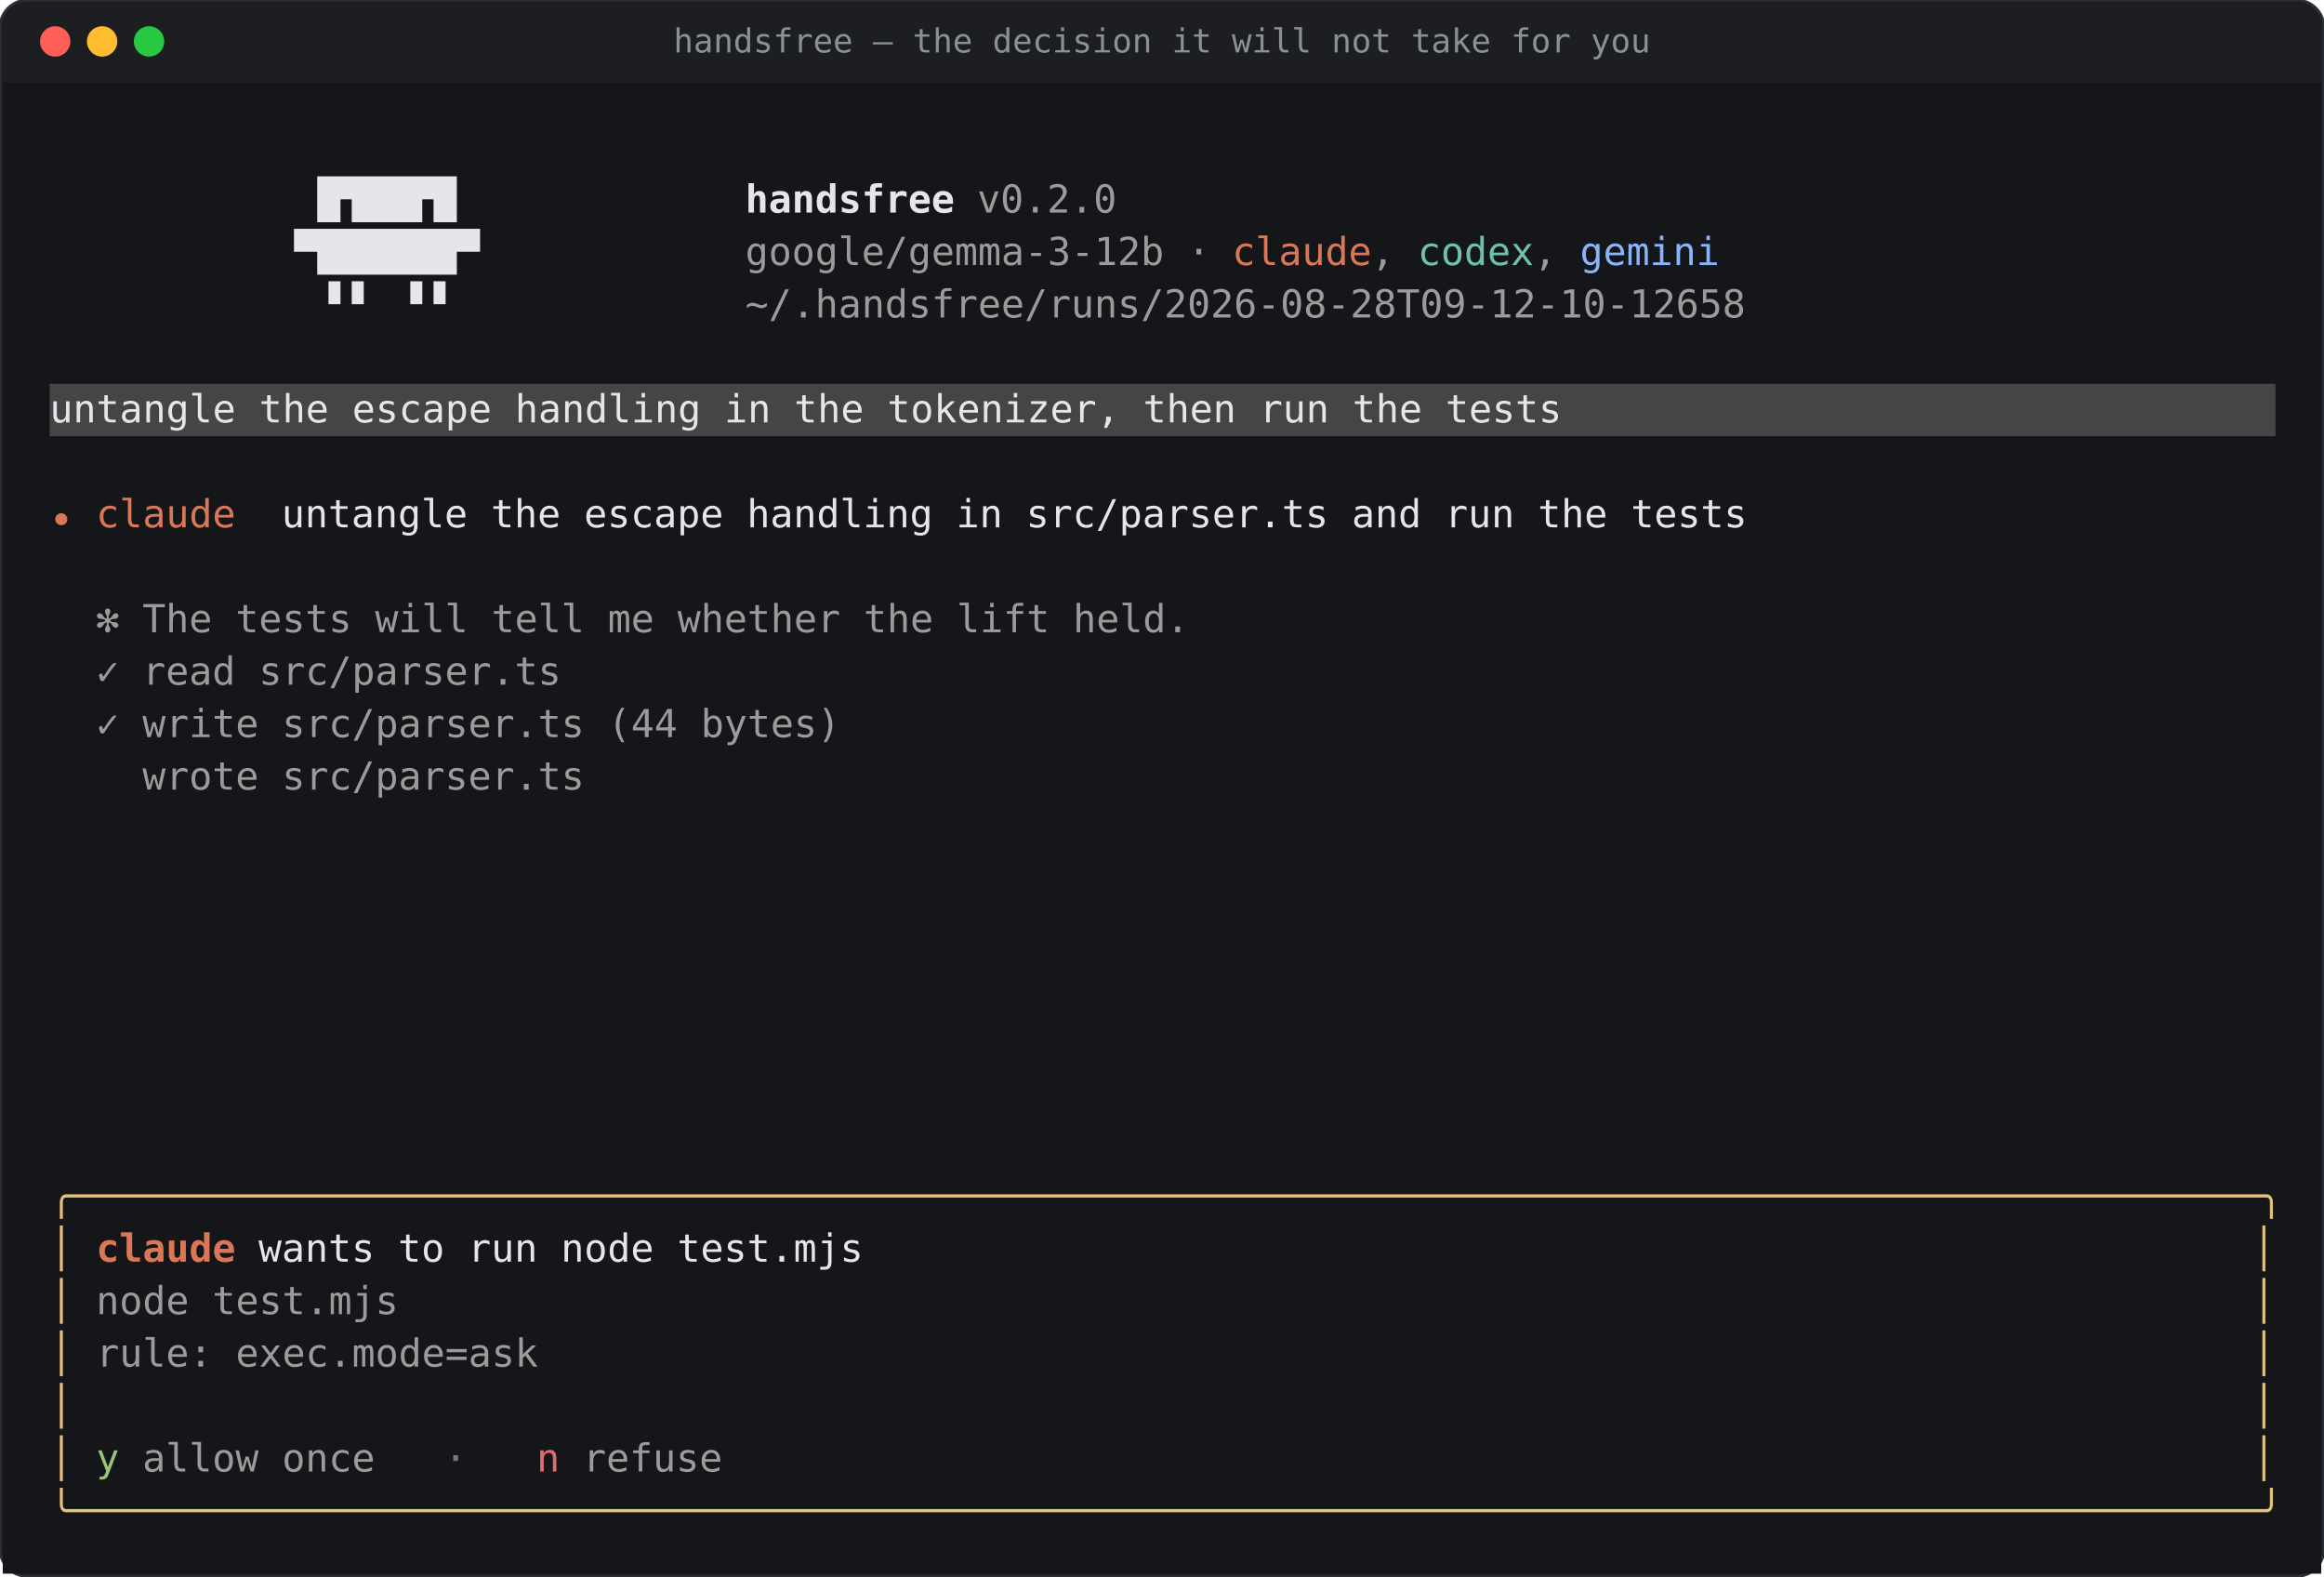
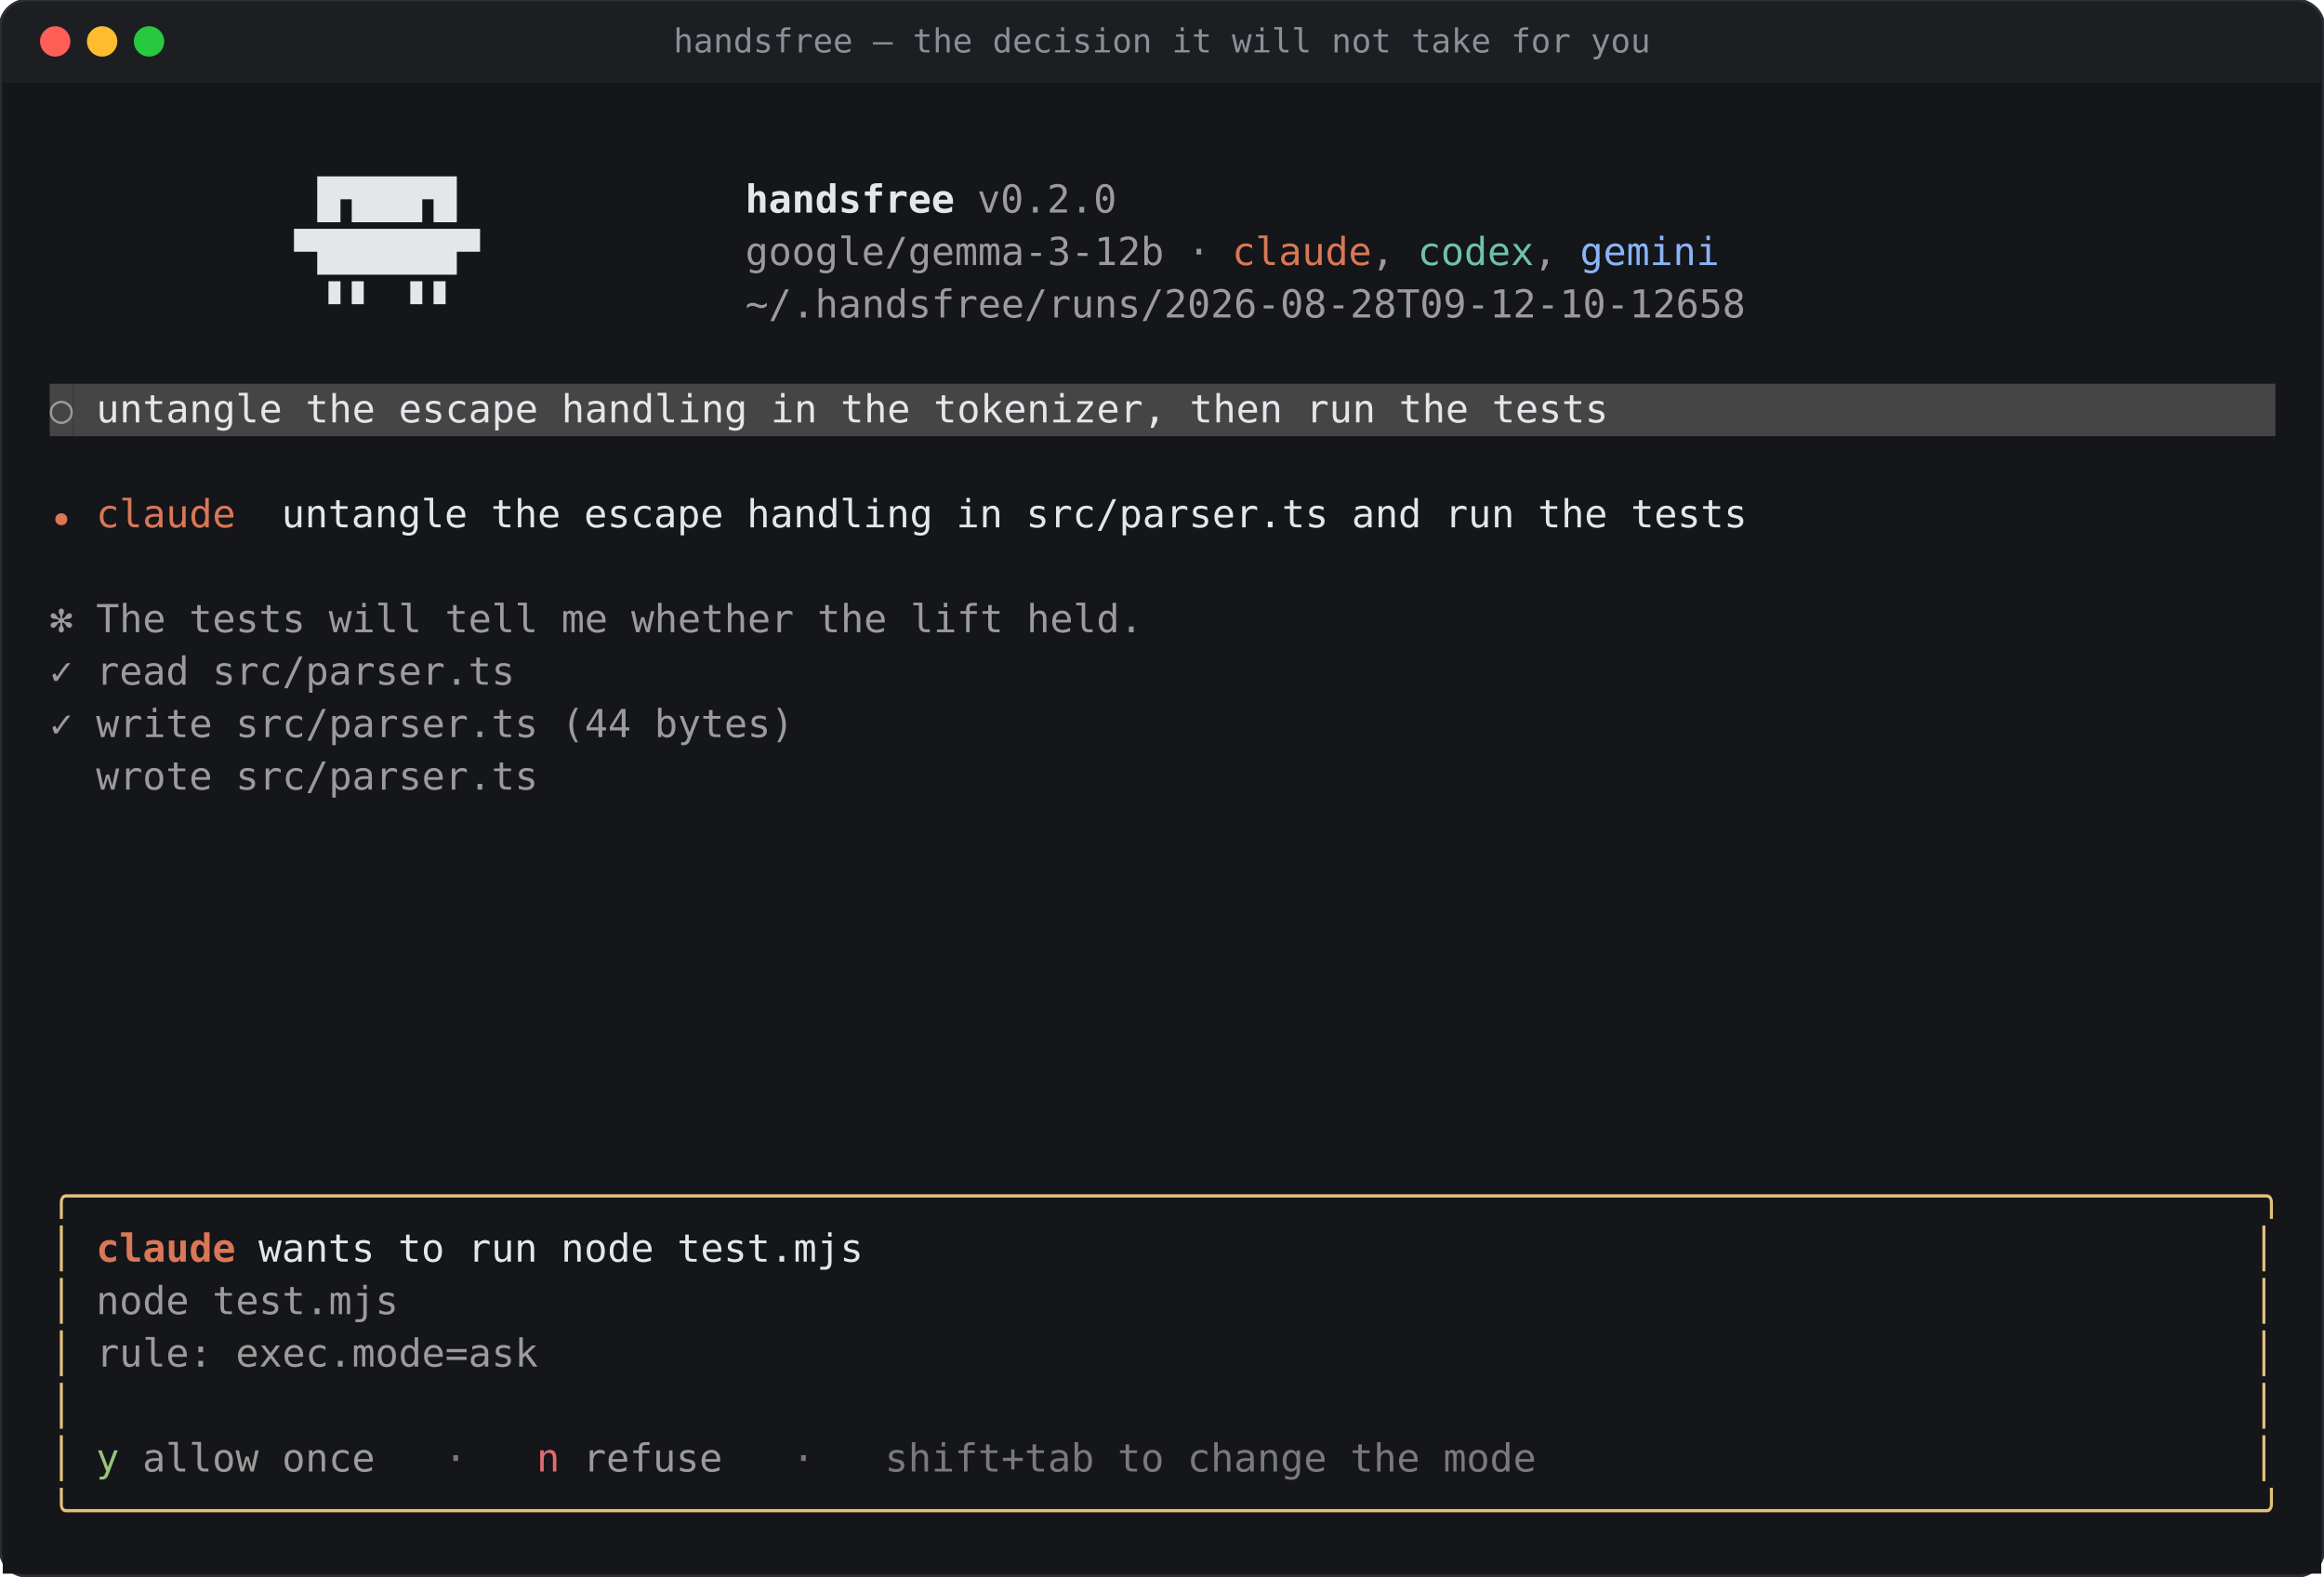
<svg xmlns="http://www.w3.org/2000/svg" width="842" height="571" viewBox="0 0 842 571" font-family="ui-monospace, SFMono-Regular, Menlo, Consolas, 'DejaVu Sans Mono', monospace" font-size="14">
  <rect width="842" height="571" rx="10" fill="#1c1e22" stroke="#2c2f36" />
  <rect x="1" y="30" width="840" height="540" fill="#141619" />
  <circle cx="20" cy="15" r="5.5" fill="#ff5f57" />
  <circle cx="37" cy="15" r="5.5" fill="#febc2e" />
  <circle cx="54" cy="15" r="5.5" fill="#28c840" />
  <text x="421" y="19" fill="#8b8f98" font-size="12" text-anchor="middle">handsfree — the decision it will not take for you</text>
-   <rect x="18.0" y="139.0" width="806.4" height="19" fill="rgb(69,69,69)" />
+   <rect x="18.0" y="139.0" width="8.4" height="19" fill="rgb(69,69,69)" />
+   <rect x="26.4" y="139.0" width="798.0" height="19" fill="rgb(69,69,69)" />
  <text x="18.0" y="77.0" fill="#e4e6ea" textLength="252.0" lengthAdjust="spacingAndGlyphs" xml:space="preserve">           ▐▛███▜▌            </text>
  <text x="270.0" y="77.0" fill="#e4e6ea" font-weight="600" textLength="75.6" lengthAdjust="spacingAndGlyphs" xml:space="preserve">handsfree</text>
  <text x="345.6" y="77.0" fill="rgb(155,155,155)" textLength="58.8" lengthAdjust="spacingAndGlyphs" xml:space="preserve"> v0.2.0</text>
  <text x="18.0" y="96.0" fill="#e4e6ea" textLength="252.0" lengthAdjust="spacingAndGlyphs" xml:space="preserve">          ▝▜█████▛▘           </text>
  <text x="270.0" y="96.0" fill="rgb(155,155,155)" textLength="176.4" lengthAdjust="spacingAndGlyphs" xml:space="preserve">google/gemma-3-12b · </text>
  <text x="446.4" y="96.0" fill="rgb(217,119,87)" textLength="50.4" lengthAdjust="spacingAndGlyphs" xml:space="preserve">claude</text>
  <text x="496.8" y="96.0" fill="rgb(155,155,155)" textLength="16.8" lengthAdjust="spacingAndGlyphs" xml:space="preserve">, </text>
  <text x="513.6" y="96.0" fill="rgb(111,194,168)" textLength="42.0" lengthAdjust="spacingAndGlyphs" xml:space="preserve">codex</text>
  <text x="555.6" y="96.0" fill="rgb(155,155,155)" textLength="16.8" lengthAdjust="spacingAndGlyphs" xml:space="preserve">, </text>
  <text x="572.4" y="96.0" fill="rgb(138,180,248)" textLength="50.4" lengthAdjust="spacingAndGlyphs" xml:space="preserve">gemini</text>
  <text x="18.0" y="115.0" fill="#e4e6ea" textLength="252.0" lengthAdjust="spacingAndGlyphs" xml:space="preserve">            ▘▘ ▝▝             </text>
  <text x="270.0" y="115.0" fill="rgb(155,155,155)" textLength="361.2" lengthAdjust="spacingAndGlyphs" xml:space="preserve">~/.handsfree/runs/2026-08-28T09-12-10-12658</text>
-   <text x="18.0" y="153.0" fill="#e4e6ea" textLength="806.4" lengthAdjust="spacingAndGlyphs" xml:space="preserve">untangle the escape handling in the tokenizer, then run the tests                               </text>
+   <text x="18.0" y="153.0" fill="rgb(155,155,155)" textLength="8.4" lengthAdjust="spacingAndGlyphs" xml:space="preserve">○</text>
+   <text x="26.4" y="153.0" fill="#e4e6ea" textLength="798.0" lengthAdjust="spacingAndGlyphs" xml:space="preserve"> untangle the escape handling in the tokenizer, then run the tests                             </text>
  <text x="18.0" y="191.0" fill="rgb(217,119,87)" textLength="8.4" lengthAdjust="spacingAndGlyphs" xml:space="preserve">⏺</text>
  <text x="34.8" y="191.0" fill="rgb(217,119,87)" textLength="67.2" lengthAdjust="spacingAndGlyphs" xml:space="preserve">claude  </text>
  <text x="102.0" y="191.0" fill="#e4e6ea" textLength="529.2" lengthAdjust="spacingAndGlyphs" xml:space="preserve">untangle the escape handling in src/parser.ts and run the tests</text>
-   <text x="34.8" y="229.0" fill="rgb(155,155,155)" textLength="8.4" lengthAdjust="spacingAndGlyphs" xml:space="preserve">✻</text>
-   <text x="51.6" y="229.0" fill="rgb(155,155,155)" textLength="378.0" lengthAdjust="spacingAndGlyphs" xml:space="preserve">The tests will tell me whether the lift held.</text>
-   <text x="34.8" y="248.0" fill="rgb(155,155,155)" textLength="8.4" lengthAdjust="spacingAndGlyphs" xml:space="preserve">✓</text>
-   <text x="51.6" y="248.0" fill="rgb(155,155,155)" textLength="151.2" lengthAdjust="spacingAndGlyphs" xml:space="preserve">read src/parser.ts</text>
-   <text x="34.8" y="267.0" fill="rgb(155,155,155)" textLength="8.4" lengthAdjust="spacingAndGlyphs" xml:space="preserve">✓</text>
-   <text x="51.6" y="267.0" fill="rgb(155,155,155)" textLength="252.0" lengthAdjust="spacingAndGlyphs" xml:space="preserve">write src/parser.ts (44 bytes)</text>
-   <text x="51.6" y="286.0" fill="rgb(155,155,155)" textLength="159.6" lengthAdjust="spacingAndGlyphs" xml:space="preserve">wrote src/parser.ts</text>
+   <text x="18.0" y="229.0" fill="rgb(155,155,155)" textLength="8.4" lengthAdjust="spacingAndGlyphs" xml:space="preserve">✻</text>
+   <text x="34.8" y="229.0" fill="rgb(155,155,155)" textLength="378.0" lengthAdjust="spacingAndGlyphs" xml:space="preserve">The tests will tell me whether the lift held.</text>
+   <text x="18.0" y="248.0" fill="rgb(155,155,155)" textLength="8.4" lengthAdjust="spacingAndGlyphs" xml:space="preserve">✓</text>
+   <text x="34.8" y="248.0" fill="rgb(155,155,155)" textLength="151.2" lengthAdjust="spacingAndGlyphs" xml:space="preserve">read src/parser.ts</text>
+   <text x="18.0" y="267.0" fill="rgb(155,155,155)" textLength="8.4" lengthAdjust="spacingAndGlyphs" xml:space="preserve">✓</text>
+   <text x="34.8" y="267.0" fill="rgb(155,155,155)" textLength="252.0" lengthAdjust="spacingAndGlyphs" xml:space="preserve">write src/parser.ts (44 bytes)</text>
+   <text x="34.8" y="286.0" fill="rgb(155,155,155)" textLength="159.6" lengthAdjust="spacingAndGlyphs" xml:space="preserve">wrote src/parser.ts</text>
  <text x="18.0" y="438.0" fill="#e5c07b" textLength="806.4" lengthAdjust="spacingAndGlyphs" xml:space="preserve">╭──────────────────────────────────────────────────────────────────────────────────────────────╮</text>
  <text x="18.0" y="457.0" fill="#e5c07b" textLength="8.4" lengthAdjust="spacingAndGlyphs" xml:space="preserve">│</text>
  <text x="34.8" y="457.0" fill="rgb(217,119,87)" font-weight="600" textLength="50.4" lengthAdjust="spacingAndGlyphs" xml:space="preserve">claude</text>
  <text x="85.2" y="457.0" fill="#e4e6ea" textLength="730.8" lengthAdjust="spacingAndGlyphs" xml:space="preserve"> wants to run node test.mjs                                                            </text>
  <text x="816.0" y="457.0" fill="#e5c07b" textLength="8.4" lengthAdjust="spacingAndGlyphs" xml:space="preserve">│</text>
  <text x="18.0" y="476.0" fill="#e5c07b" textLength="8.4" lengthAdjust="spacingAndGlyphs" xml:space="preserve">│</text>
  <text x="34.8" y="476.0" fill="rgb(155,155,155)" textLength="109.2" lengthAdjust="spacingAndGlyphs" xml:space="preserve">node test.mjs</text>
  <text x="816.0" y="476.0" fill="#e5c07b" textLength="8.4" lengthAdjust="spacingAndGlyphs" xml:space="preserve">│</text>
  <text x="18.0" y="495.0" fill="#e5c07b" textLength="8.4" lengthAdjust="spacingAndGlyphs" xml:space="preserve">│</text>
  <text x="34.8" y="495.0" fill="rgb(155,155,155)" textLength="159.6" lengthAdjust="spacingAndGlyphs" xml:space="preserve">rule: exec.mode=ask</text>
  <text x="816.0" y="495.0" fill="#e5c07b" textLength="8.4" lengthAdjust="spacingAndGlyphs" xml:space="preserve">│</text>
  <text x="18.0" y="514.0" fill="#e5c07b" textLength="8.4" lengthAdjust="spacingAndGlyphs" xml:space="preserve">│</text>
  <text x="816.0" y="514.0" fill="#e5c07b" textLength="8.4" lengthAdjust="spacingAndGlyphs" xml:space="preserve">│</text>
  <text x="18.0" y="533.0" fill="#e5c07b" textLength="8.4" lengthAdjust="spacingAndGlyphs" xml:space="preserve">│</text>
  <text x="34.8" y="533.0" fill="#98c379" textLength="8.4" lengthAdjust="spacingAndGlyphs" xml:space="preserve">y</text>
  <text x="51.6" y="533.0" fill="rgb(155,155,155)" textLength="84.0" lengthAdjust="spacingAndGlyphs" xml:space="preserve">allow once</text>
  <text x="135.6" y="533.0" fill="rgb(122,122,122)" textLength="58.8" lengthAdjust="spacingAndGlyphs" xml:space="preserve">   ·   </text>
  <text x="194.4" y="533.0" fill="#e06c75" textLength="8.4" lengthAdjust="spacingAndGlyphs" xml:space="preserve">n</text>
  <text x="211.2" y="533.0" fill="rgb(155,155,155)" textLength="50.4" lengthAdjust="spacingAndGlyphs" xml:space="preserve">refuse</text>
+   <text x="261.6" y="533.0" fill="rgb(122,122,122)" textLength="294.0" lengthAdjust="spacingAndGlyphs" xml:space="preserve">   ·   shift+tab to change the mode</text>
  <text x="816.0" y="533.0" fill="#e5c07b" textLength="8.4" lengthAdjust="spacingAndGlyphs" xml:space="preserve">│</text>
  <text x="18.0" y="552.0" fill="#e5c07b" textLength="806.4" lengthAdjust="spacingAndGlyphs" xml:space="preserve">╰──────────────────────────────────────────────────────────────────────────────────────────────╯</text>
</svg>
